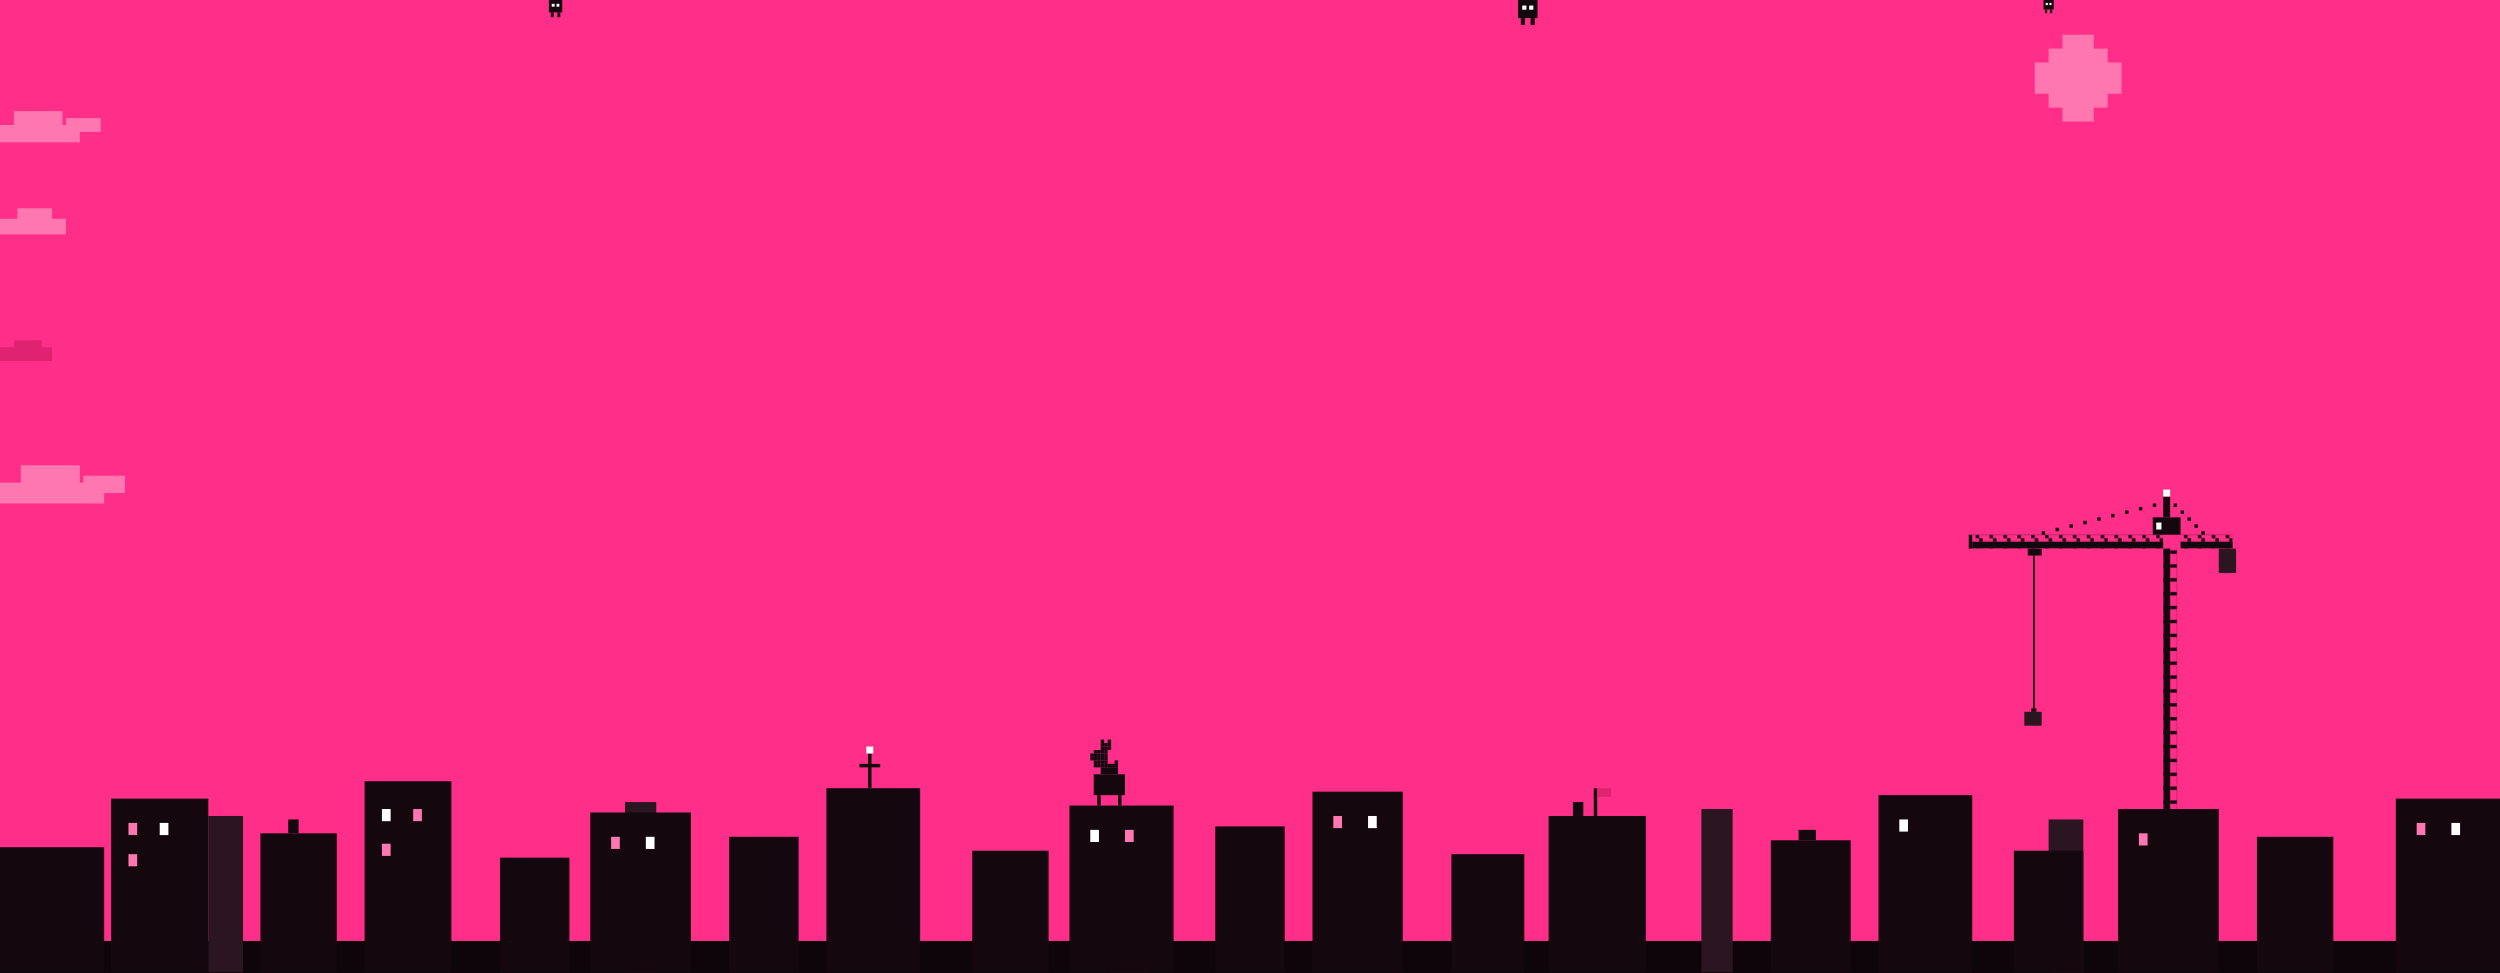
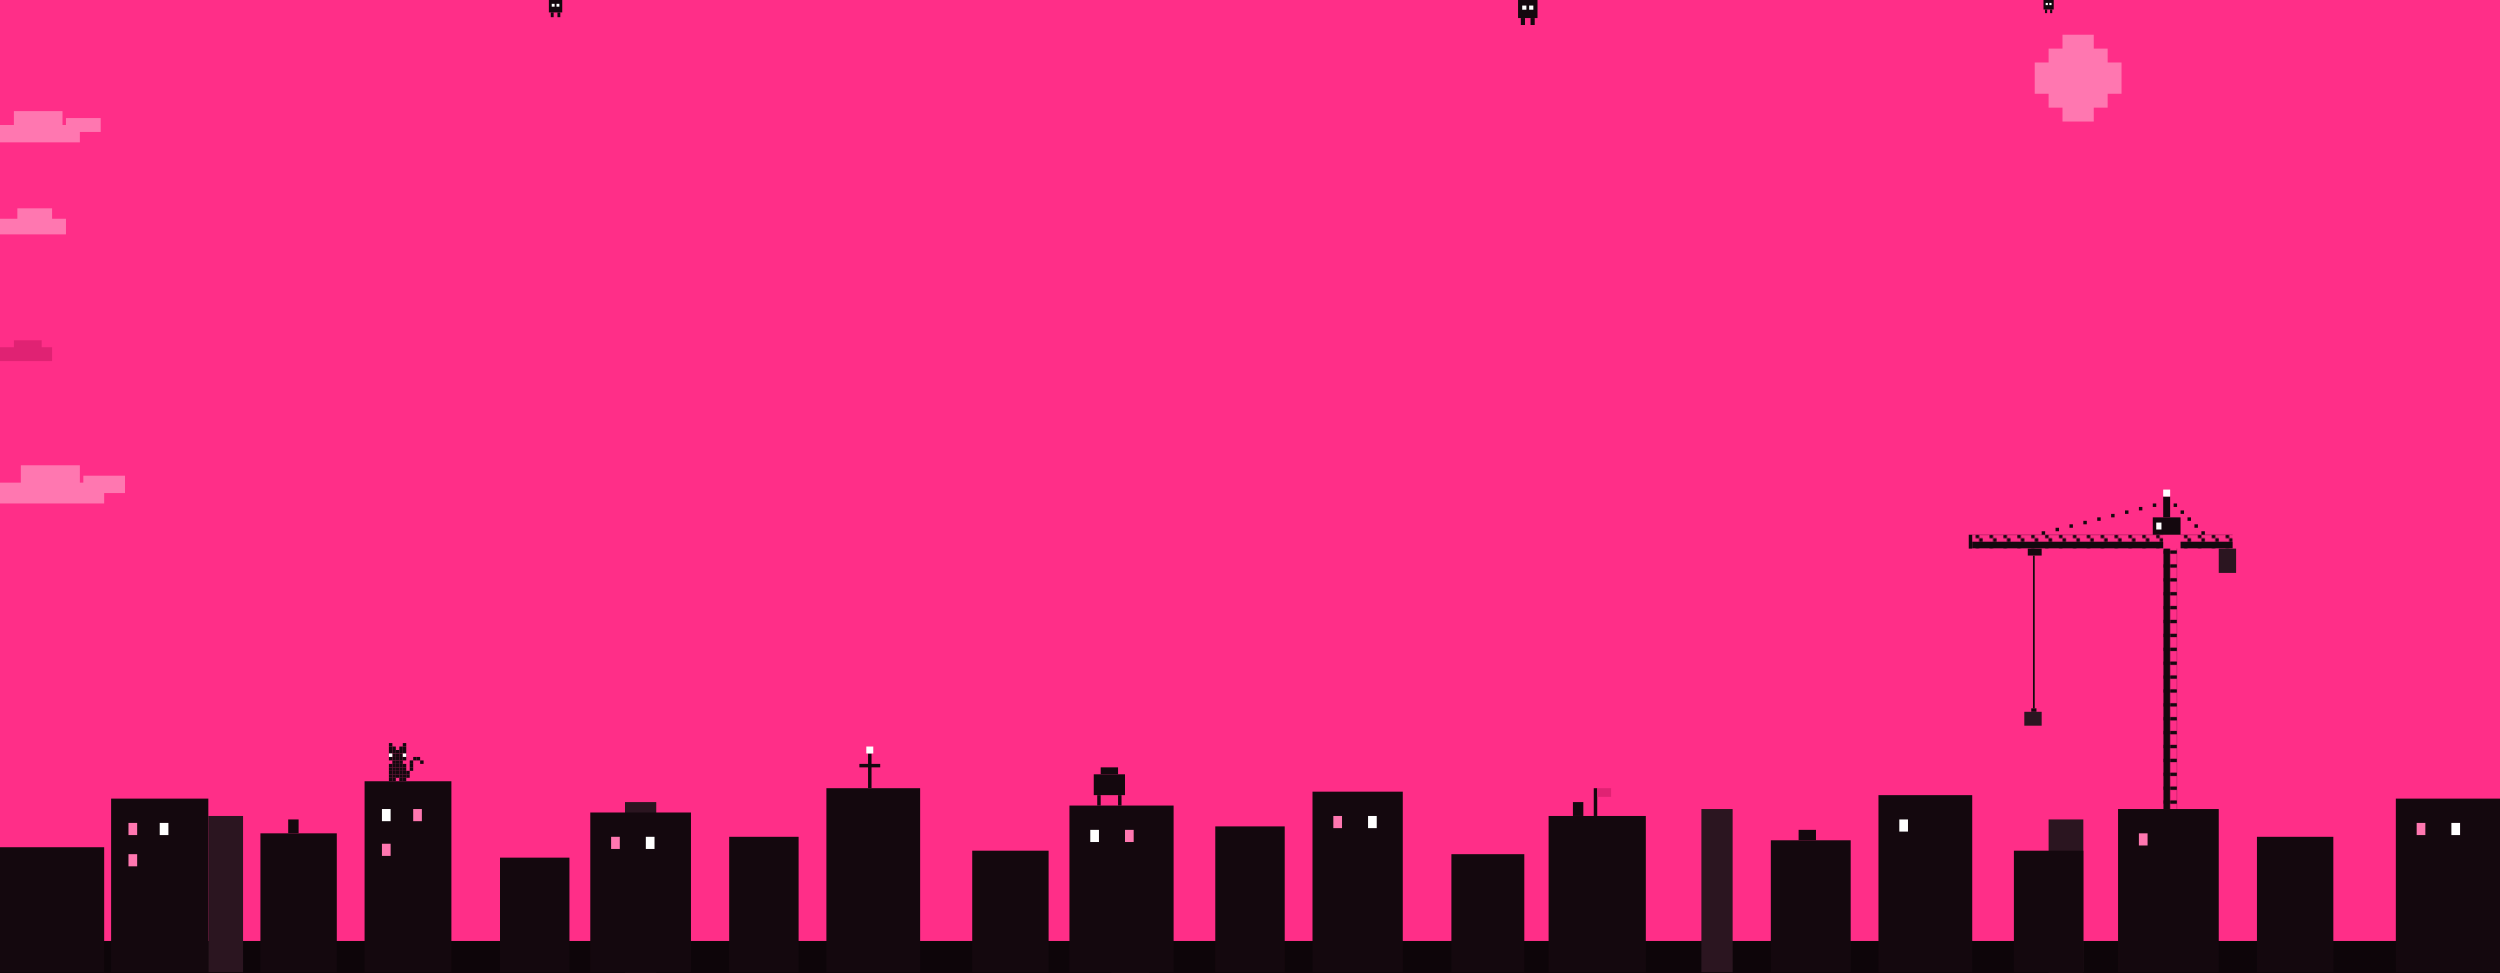
<svg xmlns="http://www.w3.org/2000/svg" viewBox="0 0 1440 560" font-family="monospace">
  <style>
    .cloud { animation-timing-function: linear; animation-iteration-count: infinite; }
    .cloud-a { animation-name: drift-a; animation-duration: 150s; animation-delay: -15s; }
    .cloud-b { animation-name: drift-b; animation-duration: 95s; animation-delay: -33s; }
    .cloud-c { animation-name: drift-c; animation-duration: 120s; animation-delay: -72s; }
    .cloud-d { animation-name: drift-d; animation-duration: 185s; animation-delay: -157s; }
    @keyframes drift-a { from { transform: translate(-90px, 64px); } to { transform: translate(1530px, 64px); } }
    @keyframes drift-b { from { transform: translate(-90px, 196px); } to { transform: translate(1530px, 196px); } }
    @keyframes drift-c { from { transform: translate(-90px, 120px); } to { transform: translate(1530px, 120px); } }
    @keyframes drift-d { from { transform: translate(-90px, 268px); } to { transform: translate(1530px, 268px); } }
    .beacon { animation: blink 2.4s steps(1) infinite; }
    .beacon-slow { animation-duration: 3.6s; }
    @keyframes blink {
      0%, 60% { opacity: 1; }
      61%, 100% { opacity: 0.15; }
    }
    .wb { animation: window-flick steps(1) infinite; }
    .wb-1 { animation-duration: 9s; animation-delay: -3s; }
    .wb-2 { animation-duration: 13s; animation-delay: -7s; }
    .wb-3 { animation-duration: 7s; animation-delay: -1s; }
    @keyframes window-flick {
      0%, 72% { opacity: 1; }
      73%, 88% { opacity: 0.2; }
      89%, 100% { opacity: 1; }
    }
    .crane-hoist { animation: hoist 21s ease-in-out infinite alternate; }
    .crane-cable { transform-box: fill-box; transform-origin: top; animation: cable 13s ease-in-out infinite alternate; }
    .crane-load { animation: load 13s ease-in-out infinite alternate; }
    @keyframes hoist { from { transform: translateX(0); } to { transform: translateX(44px); } }
    @keyframes cable { from { transform: scaleY(1); } to { transform: scaleY(1.4); } }
    @keyframes load { from { transform: translateY(0); } to { transform: translateY(35px); } }
-     /* the town cat keeps its lookout on the water tower, tail going */
-     .tail-a { animation: tail-swap 4.2s steps(1) infinite; }
-     .tail-b { animation: tail-swap-b 4.2s steps(1) infinite; }
-     @keyframes tail-swap {
-       0%, 68% { opacity: 1; }
-       69%, 92% { opacity: 0; }
-       93%, 100% { opacity: 1; }
-     }
-     @keyframes tail-swap-b {
-       0%, 68% { opacity: 0; }
-       69%, 92% { opacity: 1; }
-       93%, 100% { opacity: 0; }
-     }
+     /* the rooftop cat's tail moves like a real one: each joint runs its own slow
+        clock at a slightly different period, so a wave travels base to tip and the
+        curve is forever bending (an S, then a C) instead of swinging stiff. */
+     .tail-s1 { animation: tail-w1 6.5s ease-in-out infinite; }
+     .tail-s2 { animation: tail-w2 5.3s ease-in-out infinite; }
+     .tail-s3 { animation: tail-w3 7.9s ease-in-out infinite; }
+     @keyframes tail-w1 { 0%, 100% { transform: rotate(-3deg); } 50% { transform: rotate(4deg); } }
+     @keyframes tail-w2 { 0%, 100% { transform: rotate(4deg); } 50% { transform: rotate(-6deg); } }
+     @keyframes tail-w3 { 0%, 100% { transform: rotate(-5deg); } 50% { transform: rotate(11deg); } }
    /* agents keep arriving: three critters at three depths */
    .chute { animation-name: descend; animation-timing-function: linear; animation-iteration-count: infinite; }
    .chute-1 { animation-duration: 16s; animation-delay: -4s; }
    .chute-2 { animation-duration: 22s; animation-delay: -13s; }
    .chute-3 { animation-duration: 27s; animation-delay: -20s; }
    .sway { animation: sway ease-in-out infinite alternate; }
    .sway-1 { animation-duration: 2.8s; }
    .sway-2 { animation-duration: 3.6s; }
    .sway-3 { animation-duration: 4.1s; }
    @keyframes descend {
      0% { transform: translateY(-60px); opacity: 0; }
      6% { opacity: 1; }
      78% { opacity: 1; }
      96% { transform: translateY(420px); opacity: 0; }
      100% { transform: translateY(420px); opacity: 0; }
    }
    @keyframes sway { from { transform: translateX(-12px); } to { transform: translateX(12px); } }
    @media (prefers-reduced-motion: reduce) {
-       .cloud, .beacon, .wb, .crane-hoist, .crane-cable, .crane-load, .tail-a, .tail-b, .chute, .sway { animation: none; }
+       .cloud, .beacon, .wb, .crane-hoist, .crane-cable, .crane-load, .chute, .sway, .tail-s1, .tail-s2, .tail-s3 { animation: none; }
      .chute { opacity: 0.85; transform: translateY(160px); }
-       .tail-b { opacity: 0; }
    }
  </style>
  <defs>
    <pattern id="lat-mast" width="8" height="8" patternUnits="userSpaceOnUse">
      <rect x="0" width="2" height="8" fill="#14080E" />
      <rect x="6" width="2" height="8" fill="#14080E" />
      <rect x="2" y="3" width="4" height="2" fill="#14080E" />
    </pattern>
    <pattern id="lat-jib" width="8" height="8" patternUnits="userSpaceOnUse">
      <rect x="0" y="0" width="8" height="2" fill="#14080E" />
      <rect x="0" y="6" width="8" height="2" fill="#14080E" />
      <rect x="2" y="2" width="2" height="2" fill="#14080E" />
      <rect x="4" y="4" width="2" height="2" fill="#14080E" />
    </pattern>
  </defs>
  <rect x="0" y="0" width="1440" height="560" fill="#FF2E88" />
  <rect x="1180" y="28" width="34" height="34" fill="#FF77B0" />
  <rect x="1172" y="36" width="50" height="18" fill="#FF77B0" />
  <rect x="1188" y="20" width="18" height="50" fill="#FF77B0" />
  <g class="cloud cloud-a" fill="#FF77B0" transform="translate(0 64)">
    <rect x="0" y="8" width="46" height="10" />
    <rect x="8" y="0" width="28" height="10" />
    <rect x="38" y="4" width="20" height="8" />
  </g>
  <g class="cloud cloud-b" fill="#E02273" transform="translate(0 196)">
    <rect x="0" y="4" width="30" height="8" />
    <rect x="8" y="0" width="16" height="6" />
  </g>
  <g class="cloud cloud-c" fill="#FF77B0" transform="translate(0 120)">
    <rect x="0" y="6" width="38" height="9" />
    <rect x="10" y="0" width="20" height="8" />
  </g>
  <g class="cloud cloud-d" fill="#FF77B0" transform="translate(0 268)">
    <rect x="0" y="10" width="60" height="12" />
    <rect x="12" y="0" width="34" height="12" />
    <rect x="48" y="6" width="24" height="10" />
  </g>
  <g class="chute chute-1" transform="translate(0 0)">
    <g transform="translate(320 0) scale(0.55)">
      <g class="sway sway-1">
        <rect x="-14" y="-30" width="28" height="7" fill="#14080E" />
        <rect x="-20" y="-23" width="8" height="6" fill="#14080E" />
        <rect x="12" y="-23" width="8" height="6" fill="#14080E" />
        <rect x="-7" y="0" width="14" height="13" fill="#14080E" />
        <rect x="-5" y="13" width="3" height="5" fill="#14080E" />
        <rect x="2" y="13" width="3" height="5" fill="#14080E" />
        <line x1="-12" y1="-23" x2="-4" y2="0" stroke="#14080E" stroke-width="1" />
        <line x1="12" y1="-23" x2="4" y2="0" stroke="#14080E" stroke-width="1" />
        <rect x="-4" y="4" width="3" height="3" fill="#FFFFFF" />
        <rect x="1" y="4" width="3" height="3" fill="#FFFFFF" />
      </g>
    </g>
  </g>
  <g class="chute chute-2" transform="translate(0 0)">
    <g transform="translate(880 0) scale(0.8)">
      <g class="sway sway-2">
        <rect x="-14" y="-30" width="28" height="7" fill="#14080E" />
        <rect x="-20" y="-23" width="8" height="6" fill="#14080E" />
        <rect x="12" y="-23" width="8" height="6" fill="#14080E" />
        <rect x="-7" y="0" width="14" height="13" fill="#14080E" />
        <rect x="-5" y="13" width="3" height="5" fill="#14080E" />
        <rect x="2" y="13" width="3" height="5" fill="#14080E" />
        <line x1="-12" y1="-23" x2="-4" y2="0" stroke="#14080E" stroke-width="1" />
        <line x1="12" y1="-23" x2="4" y2="0" stroke="#14080E" stroke-width="1" />
        <rect x="-4" y="4" width="3" height="3" fill="#FFFFFF" />
        <rect x="1" y="4" width="3" height="3" fill="#FFFFFF" />
      </g>
    </g>
  </g>
  <g class="chute chute-3" transform="translate(0 0)">
    <g transform="translate(1180 0) scale(0.42)">
      <g class="sway sway-3">
        <rect x="-14" y="-30" width="28" height="7" fill="#14080E" />
        <rect x="-20" y="-23" width="8" height="6" fill="#14080E" />
        <rect x="12" y="-23" width="8" height="6" fill="#14080E" />
        <rect x="-7" y="0" width="14" height="13" fill="#14080E" />
        <rect x="-5" y="13" width="3" height="5" fill="#14080E" />
        <rect x="2" y="13" width="3" height="5" fill="#14080E" />
        <line x1="-12" y1="-23" x2="-4" y2="0" stroke="#14080E" stroke-width="1" />
        <line x1="12" y1="-23" x2="4" y2="0" stroke="#14080E" stroke-width="1" />
        <rect x="-4" y="4" width="3" height="3" fill="#FFFFFF" />
        <rect x="1" y="4" width="3" height="3" fill="#FFFFFF" />
      </g>
    </g>
  </g>
  <g transform="translate(0 410)">
    <rect x="0" y="132" width="1440" height="40" fill="#0d0509" />
    <g fill="#2B1520">
      <rect x="120" y="60" width="20" height="90" />
      <rect x="360" y="52" width="18" height="98" />
      <rect x="640" y="64" width="22" height="86" />
      <rect x="980" y="56" width="18" height="94" />
      <rect x="1180" y="62" width="20" height="88" />
    </g>
    <g fill="#14080E">
      <rect x="0" y="78" width="60" height="72" />
      <rect x="64" y="50" width="56" height="100" />
      <rect x="150" y="70" width="44" height="80" />
      <rect x="210" y="40" width="50" height="110" />
      <rect x="288" y="84" width="40" height="66" />
      <rect x="340" y="58" width="58" height="92" />
      <rect x="420" y="72" width="40" height="78" />
      <rect x="476" y="44" width="54" height="106" />
      <rect x="560" y="80" width="44" height="70" />
      <rect x="616" y="54" width="60" height="96" />
      <rect x="700" y="66" width="40" height="84" />
      <rect x="756" y="46" width="52" height="104" />
      <rect x="836" y="82" width="42" height="68" />
      <rect x="892" y="60" width="56" height="90" />
      <rect x="1020" y="74" width="46" height="76" />
      <rect x="1082" y="48" width="54" height="102" />
      <rect x="1160" y="80" width="40" height="70" />
      <rect x="1220" y="56" width="58" height="94" />
      <rect x="1300" y="72" width="44" height="78" />
      <rect x="1380" y="50" width="60" height="100" />
    </g>
    <g fill="#14080E">
      <rect x="166" y="62" width="6" height="8" />
      <rect x="906" y="52" width="6" height="8" />
      <rect x="1036" y="68" width="10" height="6" />
      <rect x="630" y="36" width="18" height="12" />
      <rect x="634" y="32" width="10" height="4" />
      <rect x="632" y="48" width="2" height="6" />
      <rect x="644" y="48" width="2" height="6" />
      <rect x="500" y="24" width="2" height="20" />
      <rect x="495" y="30" width="12" height="2" />
    </g>
    <rect class="beacon" x="499" y="20" width="4" height="4" fill="#FFFFFF" />
    <rect x="918" y="44" width="2" height="16" fill="#14080E" />
    <rect x="920" y="44" width="8" height="5" fill="#E02273" />
    <g>
      <rect x="1246" y="-94" width="8" height="150" fill="url(#lat-mast)" />
      <rect x="1134" y="-102" width="2" height="8" fill="#14080E" />
      <rect x="1136" y="-102" width="110" height="8" fill="url(#lat-jib)" />
      <rect x="1256" y="-102" width="30" height="8" fill="url(#lat-jib)" />
      <rect x="1278" y="-94" width="10" height="14" fill="#2B1520" />
      <rect x="1240" y="-112" width="16" height="10" fill="#14080E" />
      <rect x="1242" y="-109" width="3" height="4" fill="#FFFFFF" />
      <rect x="1246" y="-124" width="4" height="12" fill="#14080E" />
      <rect class="beacon beacon-slow" x="1246" y="-128" width="4" height="4" fill="#FFFFFF" />
      <g fill="#14080E">
        <rect x="1240" y="-120" width="2" height="2" />
        <rect x="1232" y="-118" width="2" height="2" />
        <rect x="1224" y="-116" width="2" height="2" />
        <rect x="1216" y="-114" width="2" height="2" />
        <rect x="1208" y="-112" width="2" height="2" />
        <rect x="1200" y="-110" width="2" height="2" />
        <rect x="1192" y="-108" width="2" height="2" />
        <rect x="1184" y="-106" width="2" height="2" />
        <rect x="1176" y="-104" width="2" height="2" />
        <rect x="1252" y="-120" width="2" height="2" />
        <rect x="1256" y="-116" width="2" height="2" />
        <rect x="1260" y="-112" width="2" height="2" />
        <rect x="1264" y="-108" width="2" height="2" />
        <rect x="1268" y="-104" width="2" height="2" />
      </g>
      <g class="crane-hoist">
        <rect x="1168" y="-94" width="8" height="4" fill="#14080E" />
        <rect class="crane-cable" x="1171" y="-90" width="1" height="88" fill="#14080E" />
        <g class="crane-load">
          <rect x="1170" y="-2" width="3" height="2" fill="#14080E" />
          <rect x="1166" y="0" width="10" height="8" fill="#2B1520" />
        </g>
      </g>
    </g>
    <g>
      <rect x="74" y="64" width="5" height="7" fill="#FF77B0" />
      <rect class="wb wb-1" x="92" y="64" width="5" height="7" fill="#FFFFFF" />
      <rect x="74" y="82" width="5" height="7" fill="#FF77B0" />
      <rect class="wb wb-2" x="220" y="56" width="5" height="7" fill="#FFFFFF" />
      <rect x="238" y="56" width="5" height="7" fill="#FF77B0" />
      <rect x="220" y="76" width="5" height="7" fill="#FF77B0" />
      <rect x="352" y="72" width="5" height="7" fill="#FF77B0" />
      <rect class="wb wb-3" x="372" y="72" width="5" height="7" fill="#FFFFFF" />
      <rect class="wb wb-2" x="628" y="68" width="5" height="7" fill="#FFFFFF" />
      <rect x="648" y="68" width="5" height="7" fill="#FF77B0" />
      <rect x="768" y="60" width="5" height="7" fill="#FF77B0" />
      <rect class="wb wb-1" x="788" y="60" width="5" height="7" fill="#FFFFFF" />
      <rect x="1094" y="62" width="5" height="7" fill="#FFFFFF" />
      <rect class="wb wb-3" x="1232" y="70" width="5" height="7" fill="#FF77B0" />
      <rect x="1392" y="64" width="5" height="7" fill="#FF77B0" />
      <rect x="1412" y="64" width="5" height="7" fill="#FFFFFF" />
    </g>
    <g>
-       <rect x="634" y="16" width="2" height="2" fill="#14080E" />
-       <rect x="638" y="16" width="2" height="2" fill="#14080E" />
-       <rect x="634" y="18" width="2" height="2" fill="#14080E" />
-       <rect x="636" y="18" width="2" height="2" fill="#14080E" />
-       <rect x="638" y="18" width="2" height="2" fill="#14080E" />
-       <rect x="634" y="20" width="2" height="2" fill="#14080E" />
-       <rect x="636" y="20" width="2" height="2" fill="#14080E" />
-       <rect x="638" y="20" width="2" height="2" fill="#14080E" />
-       <rect x="634" y="22" width="2" height="2" fill="#14080E" />
-       <rect x="636" y="22" width="2" height="2" fill="#14080E" />
-       <rect x="634" y="24" width="2" height="2" fill="#14080E" />
-       <rect x="636" y="24" width="2" height="2" fill="#14080E" />
-       <rect x="634" y="26" width="2" height="2" fill="#14080E" />
-       <rect x="636" y="26" width="2" height="2" fill="#14080E" />
-       <rect x="634" y="28" width="2" height="2" fill="#14080E" />
-       <rect x="636" y="28" width="2" height="2" fill="#14080E" />
-       <rect x="634" y="30" width="2" height="2" fill="#14080E" />
-       <rect x="636" y="30" width="2" height="2" fill="#14080E" />
-       <rect x="630" y="22" width="2" height="2" fill="#14080E" />
-       <rect x="632" y="22" width="2" height="2" fill="#14080E" />
-       <rect x="628" y="24" width="2" height="2" fill="#14080E" />
-       <rect x="630" y="24" width="2" height="2" fill="#14080E" />
-       <rect x="632" y="24" width="2" height="2" fill="#14080E" />
-       <rect x="628" y="26" width="2" height="2" fill="#14080E" />
-       <rect x="630" y="26" width="2" height="2" fill="#14080E" />
-       <rect x="632" y="26" width="2" height="2" fill="#14080E" />
-       <rect x="630" y="28" width="2" height="2" fill="#14080E" />
-       <rect x="632" y="28" width="2" height="2" fill="#14080E" />
-       <rect x="630" y="30" width="2" height="2" fill="#14080E" />
-       <rect x="632" y="30" width="2" height="2" fill="#14080E" />
-       <g class="tail-a">
-         <rect x="638" y="30" width="2" height="2" fill="#14080E" />
-         <rect x="640" y="30" width="2" height="2" fill="#14080E" />
-         <rect x="642" y="30" width="2" height="2" fill="#14080E" />
-       </g>
-       <g class="tail-b">
-         <rect x="638" y="30" width="2" height="2" fill="#14080E" />
-         <rect x="640" y="30" width="2" height="2" fill="#14080E" />
-         <rect x="642" y="28" width="2" height="2" fill="#14080E" />
-       </g>
+       <g transform="translate(234 36)" fill="#14080E">
+         <g class="tail-s1">
+           <rect x="0" y="0" width="2" height="2" />
+           <rect x="0" y="-2" width="2" height="2" />
+           <g transform="translate(0 -4)">
+             <g class="tail-s2">
+               <rect x="2" y="0" width="2" height="2" />
+               <rect x="2" y="-2" width="2" height="2" />
+               <rect x="2" y="-4" width="2" height="2" />
+               <g transform="translate(2 -4)">
+                 <g class="tail-s3">
+                   <rect x="2" y="-2" width="2" height="2" />
+                   <rect x="4" y="-2" width="2" height="2" />
+                   <rect x="6" y="0" width="2" height="2" />
+                 </g>
+               </g>
+             </g>
+           </g>
+         </g>
+       </g>
+       <g fill="#14080E">
+         <rect x="224" y="18" width="2" height="2" />
+         <rect x="232" y="18" width="2" height="2" />
+         <rect x="224" y="20" width="2" height="2" />
+         <rect x="226" y="20" width="2" height="2" />
+         <rect x="230" y="20" width="2" height="2" />
+         <rect x="232" y="20" width="2" height="2" />
+         <rect x="224" y="22" width="2" height="2" />
+         <rect x="226" y="22" width="2" height="2" />
+         <rect x="228" y="22" width="2" height="2" />
+         <rect x="230" y="22" width="2" height="2" />
+         <rect x="232" y="22" width="2" height="2" />
+         <rect x="224" y="24" width="2" height="2" />
+         <rect x="226" y="24" width="2" height="2" />
+         <rect x="228" y="24" width="2" height="2" />
+         <rect x="230" y="24" width="2" height="2" />
+         <rect x="232" y="24" width="2" height="2" />
+         <rect x="224" y="26" width="2" height="2" />
+         <rect x="226" y="26" width="2" height="2" />
+         <rect x="228" y="26" width="2" height="2" />
+         <rect x="230" y="26" width="2" height="2" />
+         <rect x="232" y="26" width="2" height="2" />
+         <rect x="226" y="28" width="2" height="2" />
+         <rect x="228" y="28" width="2" height="2" />
+         <rect x="230" y="28" width="2" height="2" />
+         <rect x="224" y="30" width="2" height="2" />
+         <rect x="226" y="30" width="2" height="2" />
+         <rect x="228" y="30" width="2" height="2" />
+         <rect x="230" y="30" width="2" height="2" />
+         <rect x="232" y="30" width="2" height="2" />
+         <rect x="224" y="32" width="2" height="2" />
+         <rect x="226" y="32" width="2" height="2" />
+         <rect x="228" y="32" width="2" height="2" />
+         <rect x="230" y="32" width="2" height="2" />
+         <rect x="232" y="32" width="2" height="2" />
+         <rect x="224" y="34" width="2" height="2" />
+         <rect x="226" y="34" width="2" height="2" />
+         <rect x="228" y="34" width="2" height="2" />
+         <rect x="230" y="34" width="2" height="2" />
+         <rect x="232" y="34" width="2" height="2" />
+         <rect x="224" y="36" width="2" height="2" />
+         <rect x="226" y="36" width="2" height="2" />
+         <rect x="228" y="36" width="2" height="2" />
+         <rect x="230" y="36" width="2" height="2" />
+         <rect x="232" y="36" width="2" height="2" />
+         <rect x="224" y="38" width="2" height="2" />
+         <rect x="226" y="38" width="2" height="2" />
+         <rect x="230" y="38" width="2" height="2" />
+         <rect x="232" y="38" width="2" height="2" />
+       </g>
+       <rect x="224" y="24" width="2" height="2" fill="#FFFFFF" />
+       <rect x="232" y="24" width="2" height="2" fill="#FFFFFF" />
    </g>
  </g>
</svg>
